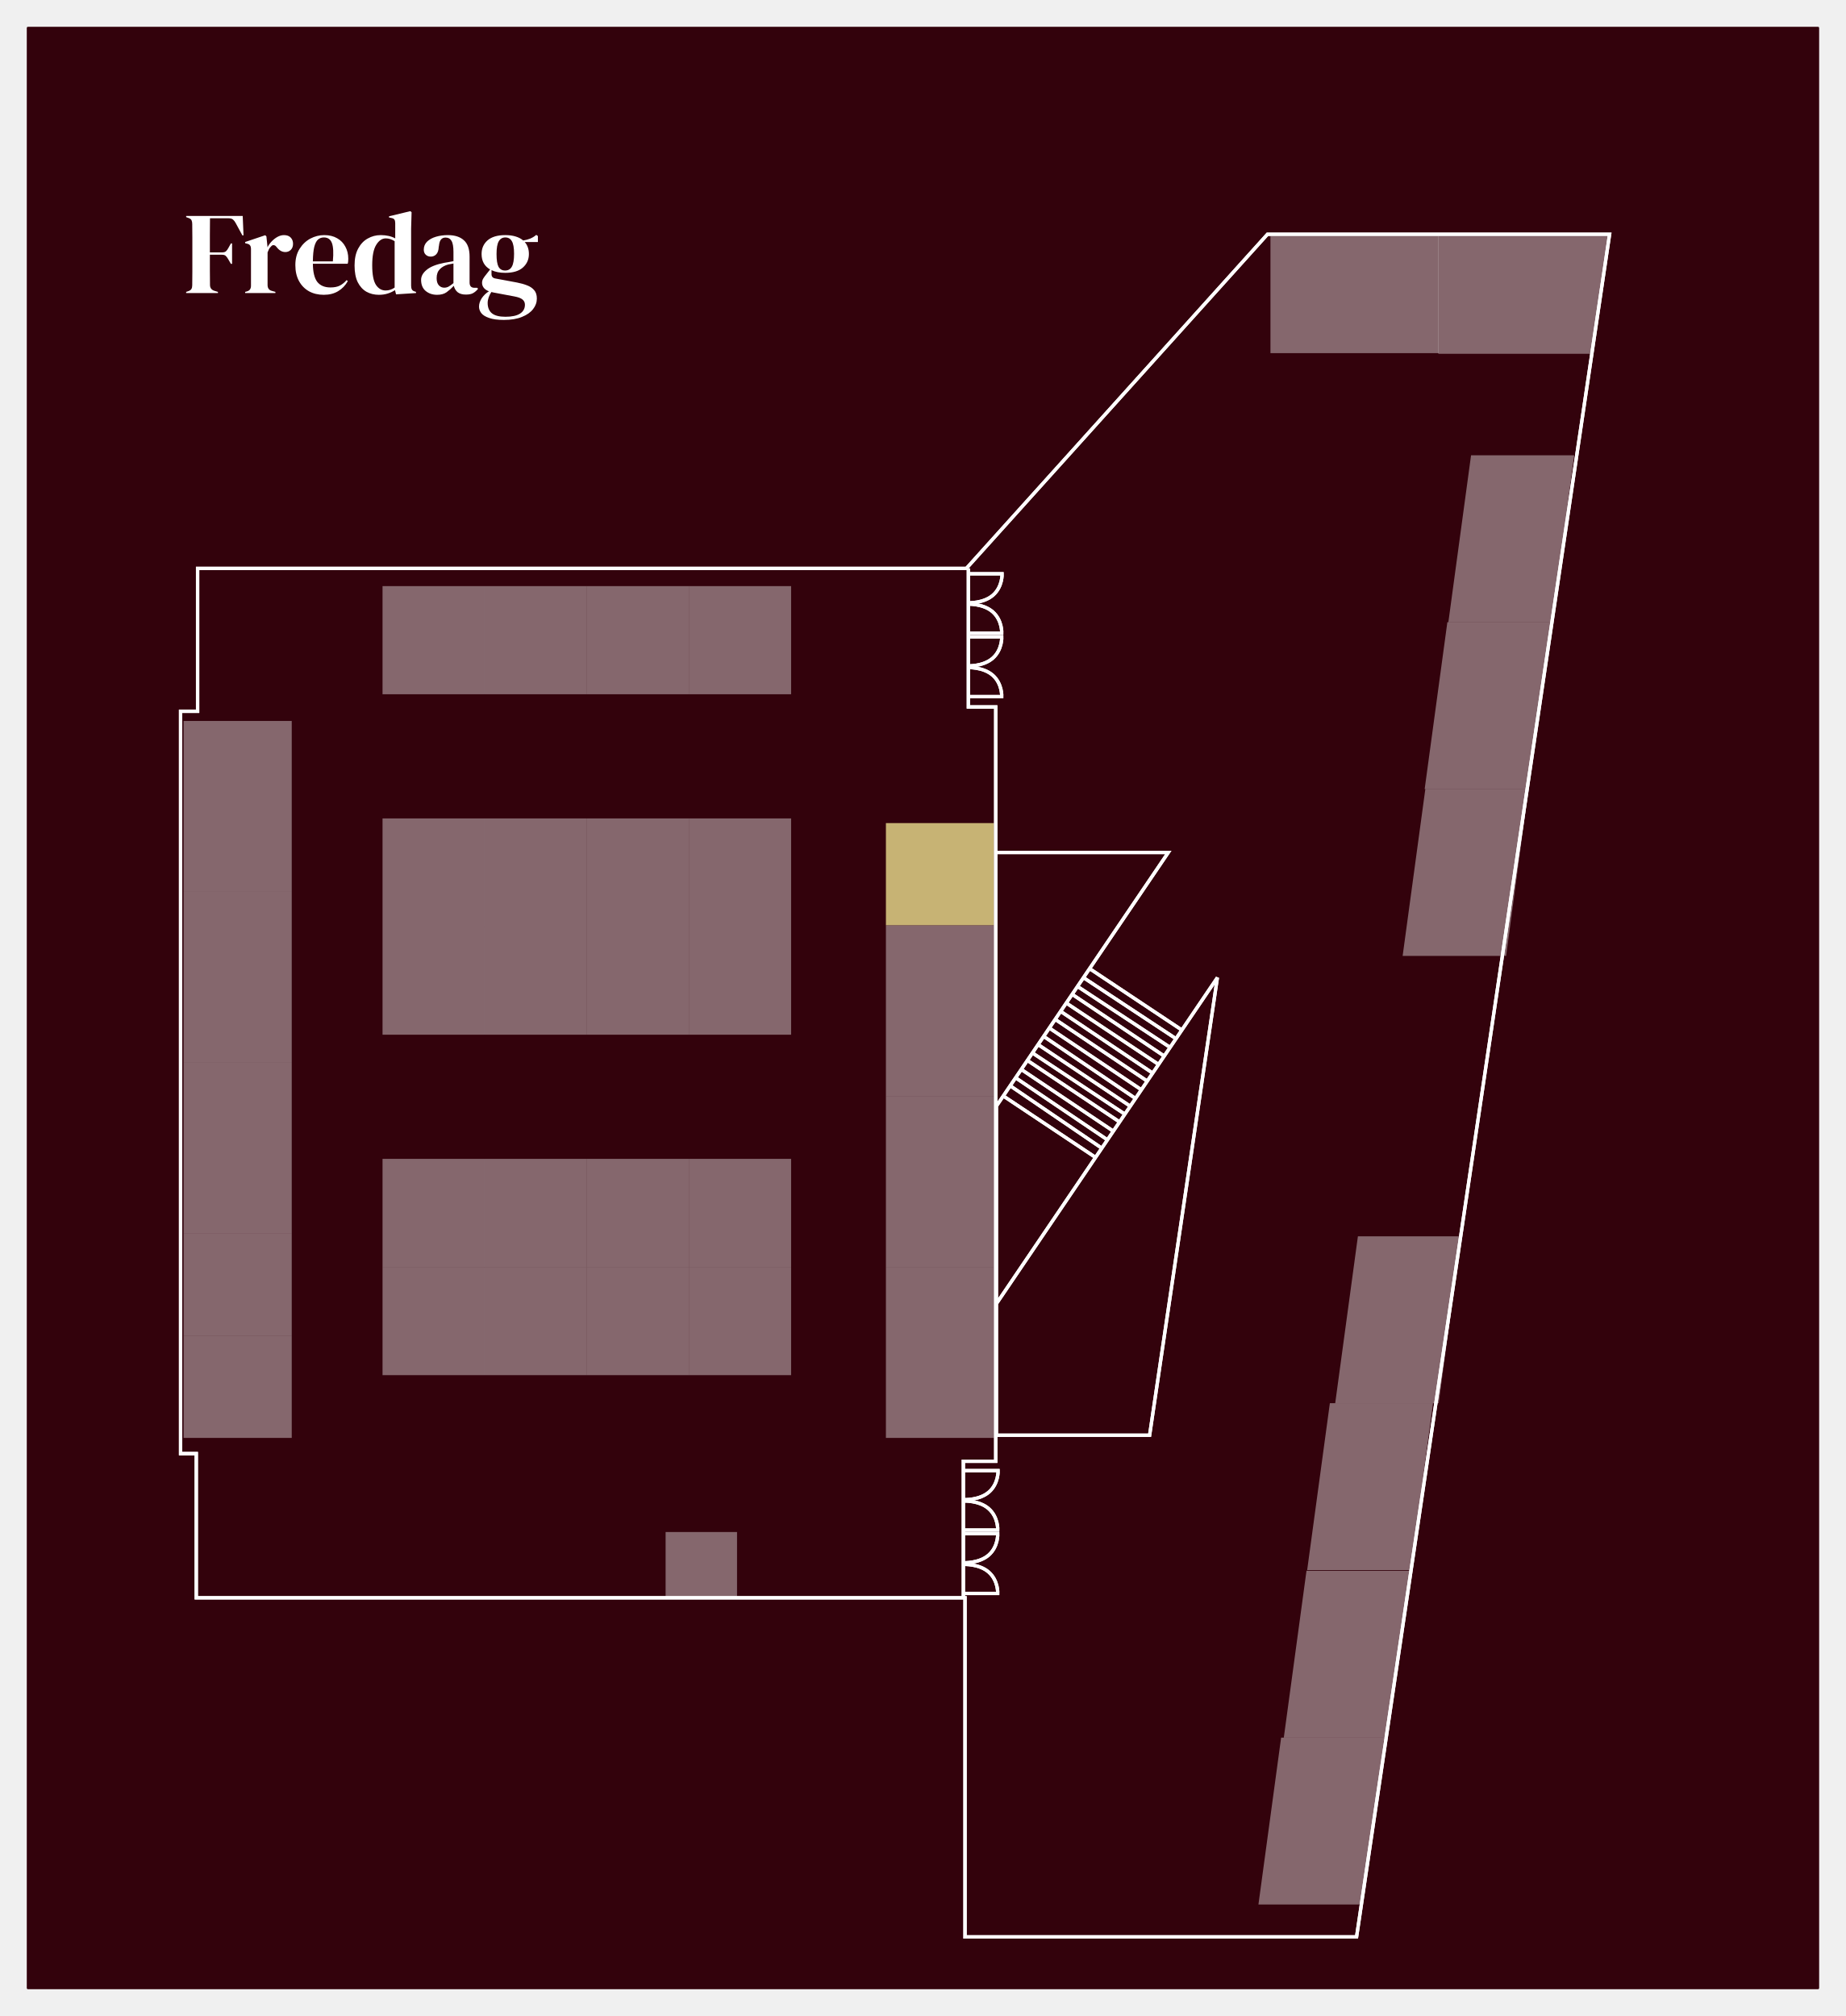
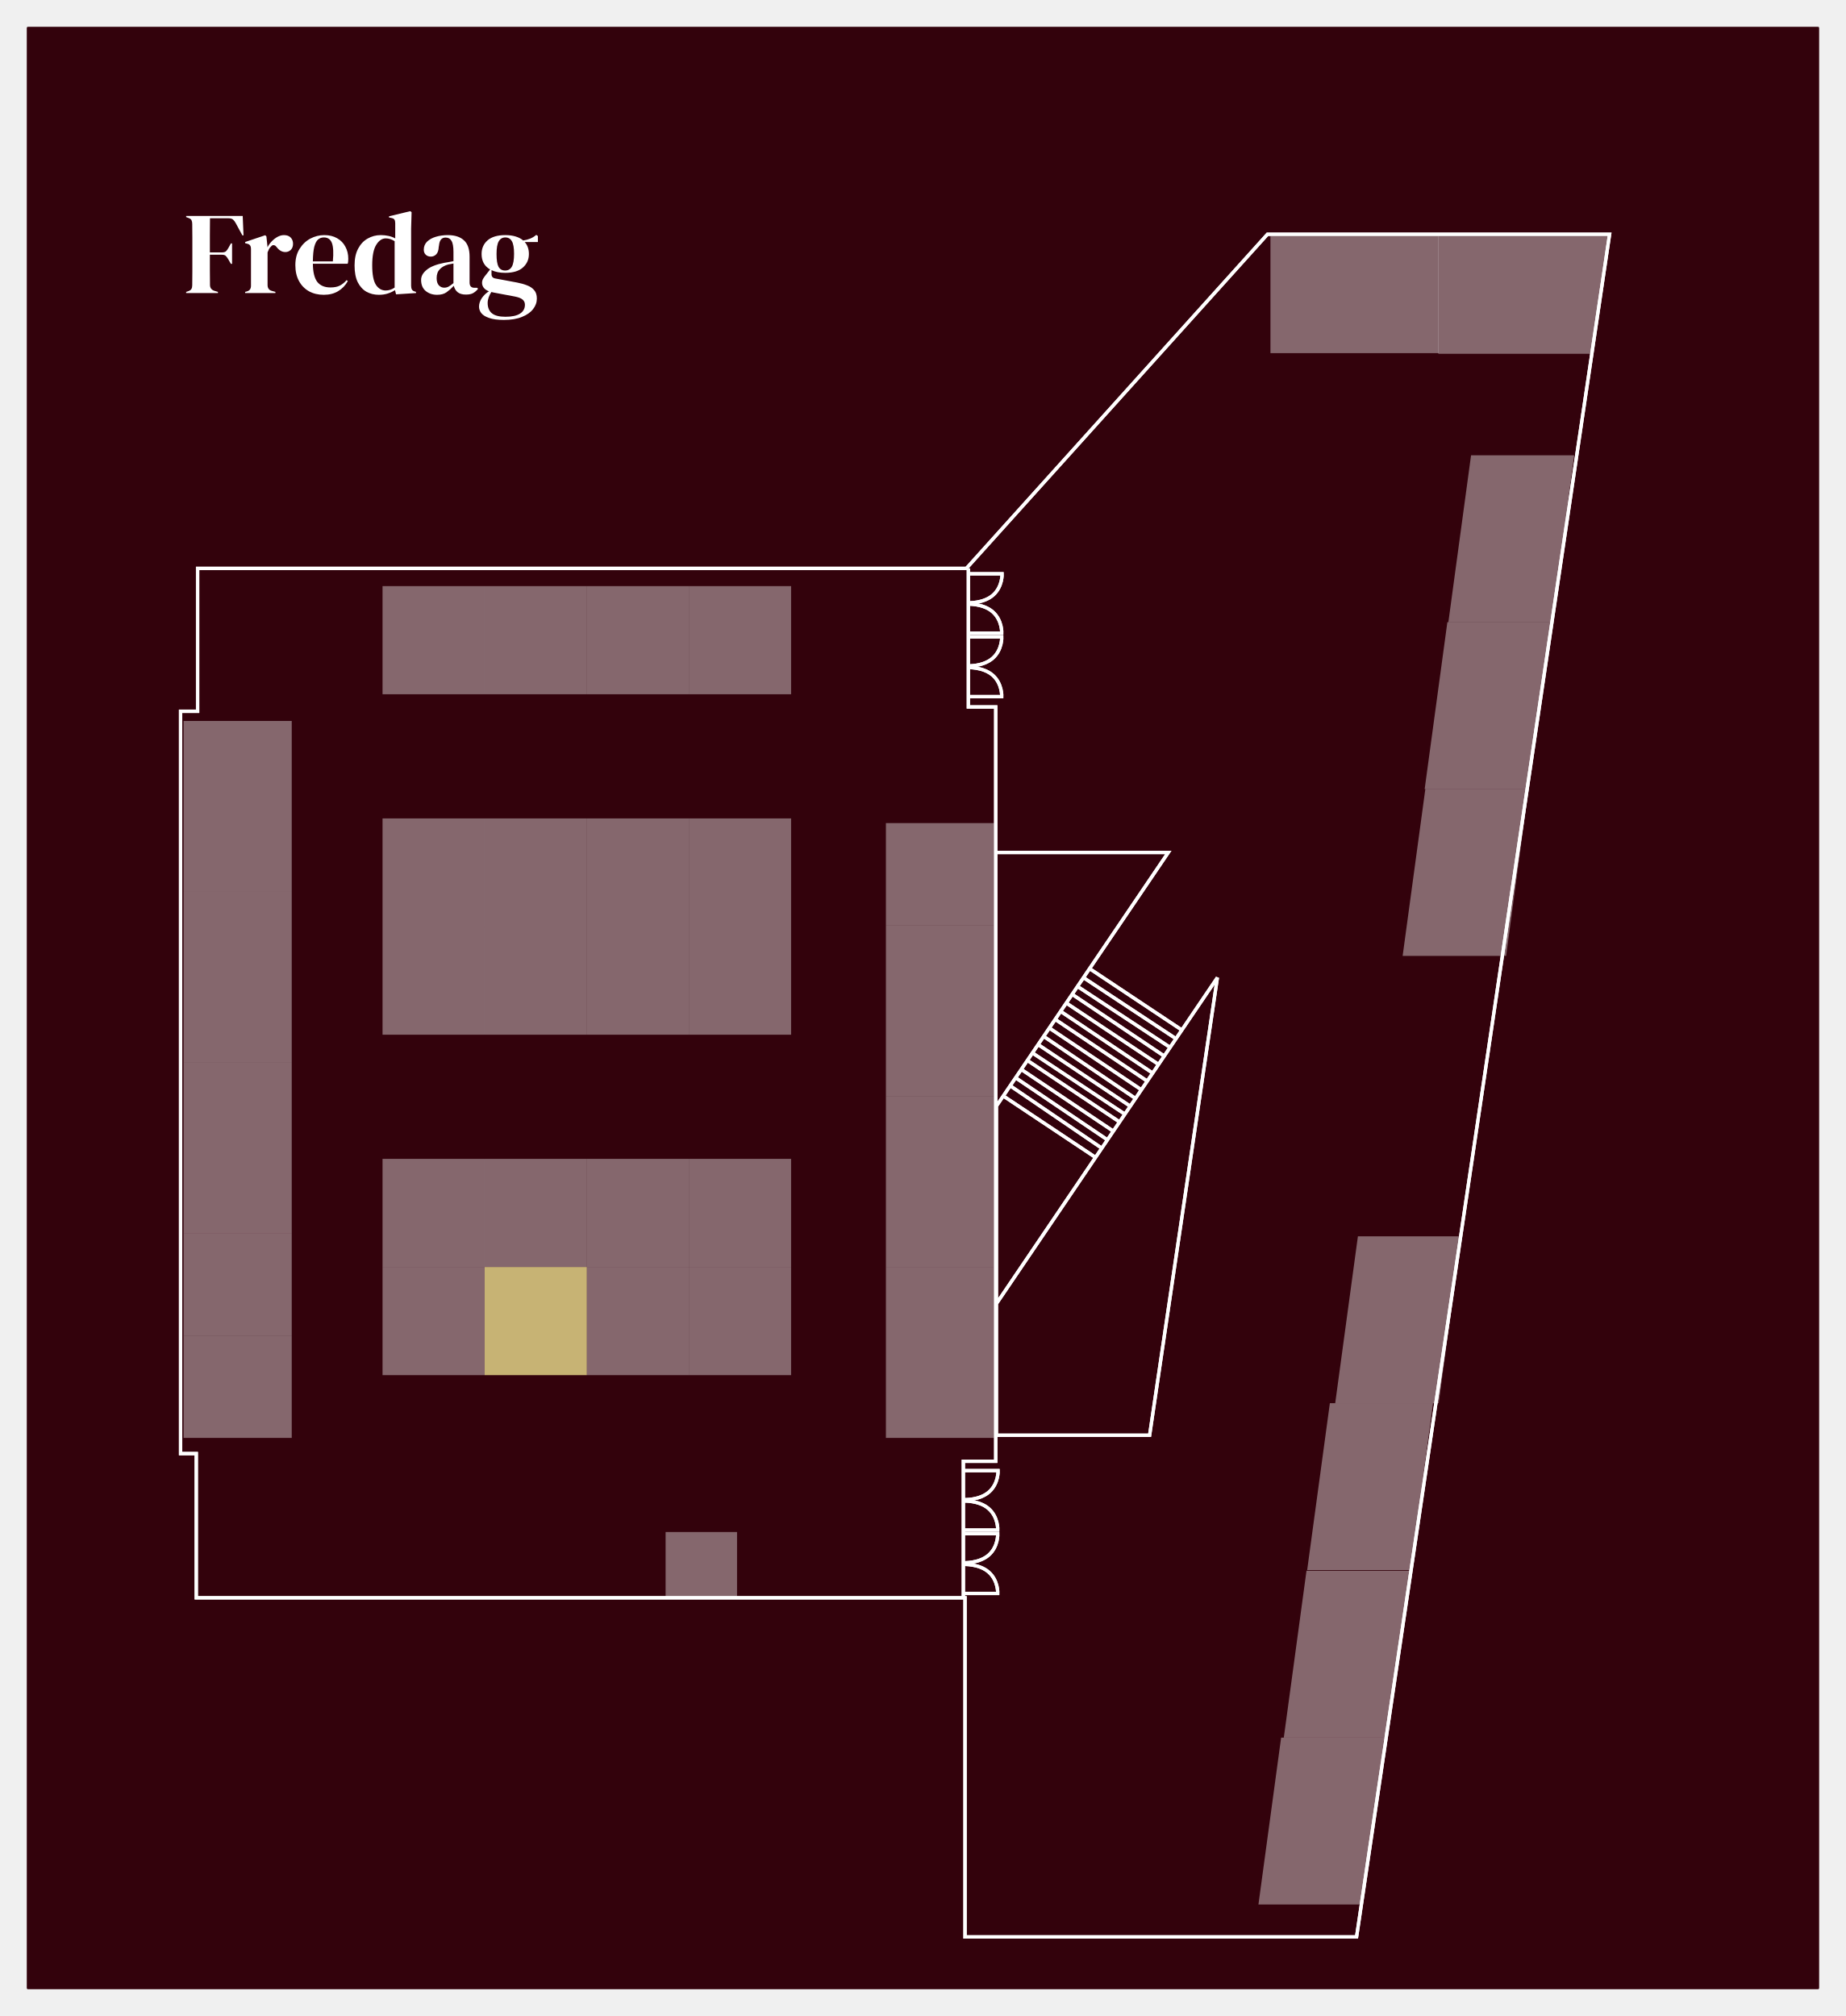
<svg xmlns="http://www.w3.org/2000/svg" width="100%" height="100%" viewBox="0 0 2765 3020" fill="none">
  <path d="M40 42C40 40.895 40.895 40 42 40H2723C2724.1 40 2725 40.895 2725 42V2978C2725 2979.1 2724.1 2980 2723 2980H42C40.895 2980 40 2979.1 40 2978V42Z" fill="#33020C" />
  <path d="M1447.5 851.5H296V1065.5H270.5V2177.5H294V2393.5H1445.5V2901.5H2032L2411 351H1898.5L1447.5 851.5Z" stroke="white" stroke-width="5" />
  <path d="M1447.5 851.5H296V1065.5H270.5V2177.5H294V2393.5H1445.5V2901.5H2032L2411 351H1898.5L1447.5 851.5Z" stroke="white" stroke-width="5" />
  <rect x="573" y="878" width="153" height="162" fill="white" fill-opacity="0.4" />
  <rect x="573" y="1388" width="153" height="162" fill="white" fill-opacity="0.4" />
  <rect x="573" y="1898" width="153" height="162" fill="white" fill-opacity="0.4" />
  <rect x="726" y="1388" width="153" height="162" transform="rotate(-180 726 1388)" fill="white" fill-opacity="0.4" />
  <rect x="726" y="1898" width="153" height="162" transform="rotate(-180 726 1898)" fill="white" fill-opacity="0.4" />
  <rect x="726" y="878" width="153" height="162" fill="white" fill-opacity="0.4" />
  <rect x="726" y="1388" width="153" height="162" fill="white" fill-opacity="0.4" />
-   <rect x="726" y="1898" width="153" height="162" fill="white" fill-opacity="0.4" />
+   <rect x="726" y="1898" width="153" height="162" fill="#C7B374" />
  <rect x="879" y="1388" width="153" height="162" transform="rotate(-180 879 1388)" fill="white" fill-opacity="0.4" />
  <rect x="879" y="1898" width="153" height="162" transform="rotate(-180 879 1898)" fill="white" fill-opacity="0.4" />
  <rect x="879" y="878" width="153" height="162" fill="white" fill-opacity="0.4" />
  <rect x="879" y="1388" width="153" height="162" fill="white" fill-opacity="0.4" />
  <rect x="879" y="1898" width="153" height="162" fill="white" fill-opacity="0.4" />
  <rect x="1032" y="1388" width="153" height="162" transform="rotate(-180 1032 1388)" fill="white" fill-opacity="0.4" />
  <rect x="1032" y="1898" width="153" height="162" transform="rotate(-180 1032 1898)" fill="white" fill-opacity="0.4" />
  <rect x="1032" y="878" width="153" height="162" fill="white" fill-opacity="0.4" />
  <rect x="1032" y="1388" width="153" height="162" fill="white" fill-opacity="0.4" />
  <rect x="1032" y="1898" width="153" height="162" fill="white" fill-opacity="0.4" />
  <rect x="1185" y="1388" width="153" height="162" transform="rotate(-180 1185 1388)" fill="white" fill-opacity="0.4" />
  <rect x="1185" y="1898" width="153" height="162" transform="rotate(-180 1185 1898)" fill="white" fill-opacity="0.4" />
  <rect x="275" y="1336" width="256" height="162" transform="rotate(-90 275 1336)" fill="white" fill-opacity="0.4" />
  <rect x="275" y="1592" width="256" height="162" transform="rotate(-90 275 1592)" fill="white" fill-opacity="0.4" />
  <rect x="275" y="1848" width="256" height="162" transform="rotate(-90 275 1848)" fill="white" fill-opacity="0.4" />
  <rect x="275" y="2154" width="153" height="162" transform="rotate(-90 275 2154)" fill="white" fill-opacity="0.4" />
  <rect x="275" y="2001" width="153" height="162" transform="rotate(-90 275 2001)" fill="white" fill-opacity="0.4" />
  <rect x="1489" y="1898" width="256" height="162" transform="rotate(90 1489 1898)" fill="white" fill-opacity="0.4" />
  <rect x="1489" y="1642" width="256" height="162" transform="rotate(90 1489 1642)" fill="white" fill-opacity="0.4" />
  <rect x="1489" y="1386" width="256" height="162" transform="rotate(90 1489 1386)" fill="white" fill-opacity="0.4" />
-   <rect x="1489" y="1233" width="153" height="162" transform="rotate(90 1489 1233)" fill="#C7B374" />
+   <rect x="1489" y="1233" width="153" height="162" transform="rotate(90 1489 1233)" fill="white" fill-opacity="0.4" />
  <path d="M2203.5 682H2358L2324.5 932H2169.5L2203.5 682Z" fill="white" fill-opacity="0.4" />
  <path d="M2168 932H2322.5L2289 1182H2134L2168 932Z" fill="white" fill-opacity="0.4" />
  <path d="M2135 1182H2289.5L2256 1432H2101L2135 1182Z" fill="white" fill-opacity="0.4" />
  <path d="M2034 1852H2188.5L2155 2102H2000L2034 1852Z" fill="white" fill-opacity="0.4" />
  <path d="M1992 2102H2146.5L2113 2352H1958L1992 2102Z" fill="white" fill-opacity="0.4" />
  <path d="M1957 2353H2111.5L2078 2603H1923L1957 2353Z" fill="white" fill-opacity="0.4" />
  <path d="M1919 2603H2073.5L2040 2853H1885L1919 2603Z" fill="white" fill-opacity="0.4" />
  <path d="M1903 529V354H2155V529H1903Z" fill="white" fill-opacity="0.4" />
  <path d="M2154.5 354H2409.5L2385.5 530H2154.5V354Z" fill="white" fill-opacity="0.4" />
  <path d="M1450.5 851.5V1059H1491.5V2189H1443V2394.5" stroke="white" stroke-width="5" />
  <path d="M1450.5 851.5V1059H1491.5V2189H1443V2394.5" stroke="white" stroke-width="5" />
  <path d="M1491.5 1277H1750L1632.09 1451M1492.5 1953V1657L1502.83 1641.75M1492.5 1953V2150H1722L1823.5 1464.5L1770.31 1543M1492.5 1953L1641 1733.84M1770.31 1543L1632.09 1451M1770.31 1543L1761.5 1556M1632.09 1451L1622.94 1464.5M1622.94 1464.5L1761.5 1556M1622.94 1464.5L1614 1477.7M1761.5 1556L1752.69 1569M1752.69 1569L1614 1477.7M1752.69 1569L1743.88 1582M1614 1477.7L1606 1489.5M1606 1489.5L1743.88 1582M1606 1489.5L1597.19 1502.5M1743.88 1582L1735.41 1594.5M1735.41 1594.5L1597.19 1502.5M1735.41 1594.5L1726.61 1607.5M1597.19 1502.5L1588.72 1515M1588.72 1515L1726.61 1607.5M1588.72 1515L1580.59 1527M1726.61 1607.5L1718.47 1619.5M1718.47 1619.5L1580.59 1527M1718.47 1619.5L1709.67 1632.5M1580.59 1527L1571.78 1540M1571.78 1540L1709.67 1632.5M1571.78 1540L1563.31 1552.5M1709.67 1632.5L1700.86 1645.5M1700.86 1645.5L1563.31 1552.5M1700.86 1645.5L1693 1657.1M1563.31 1552.5L1555 1564.77M1555 1564.77L1693 1657.1M1555 1564.77L1546.5 1577.31M1693 1657.1L1684.93 1669M1684.93 1669L1546.5 1577.31M1684.93 1669L1677 1680.71M1546.5 1577.31L1538.92 1588.5M1538.92 1588.5L1677 1680.71M1538.92 1588.5L1529.77 1602M1677 1680.71L1667.66 1694.5M1667.66 1694.5L1529.77 1602M1667.66 1694.5L1658.85 1707.5M1529.77 1602L1521.3 1614.5M1521.3 1614.5L1658.85 1707.5M1521.3 1614.5L1513.17 1626.5M1658.85 1707.5L1650.38 1720M1650.38 1720L1513.17 1626.5M1650.38 1720L1641 1733.84M1513.17 1626.5L1502.83 1641.75M1502.83 1641.75L1641 1733.84" stroke="white" stroke-width="5" />
  <path d="M1491.5 1277H1750L1632.09 1451M1492.5 1953V1657L1502.83 1641.75M1492.5 1953V2150H1722L1823.5 1464.5L1770.31 1543M1492.5 1953L1641 1733.84M1770.31 1543L1632.09 1451M1770.31 1543L1761.5 1556M1632.09 1451L1622.94 1464.5M1622.94 1464.5L1761.5 1556M1622.94 1464.5L1614 1477.7M1761.5 1556L1752.69 1569M1752.69 1569L1614 1477.7M1752.69 1569L1743.88 1582M1614 1477.7L1606 1489.5M1606 1489.5L1743.88 1582M1606 1489.5L1597.19 1502.5M1743.88 1582L1735.41 1594.5M1735.41 1594.5L1597.19 1502.5M1735.41 1594.5L1726.61 1607.5M1597.19 1502.5L1588.72 1515M1588.72 1515L1726.61 1607.5M1588.72 1515L1580.59 1527M1726.61 1607.5L1718.47 1619.5M1718.47 1619.5L1580.59 1527M1718.47 1619.5L1709.67 1632.5M1580.59 1527L1571.78 1540M1571.78 1540L1709.67 1632.5M1571.78 1540L1563.31 1552.5M1709.67 1632.5L1700.86 1645.5M1700.86 1645.5L1563.31 1552.5M1700.86 1645.5L1693 1657.1M1563.31 1552.5L1555 1564.77M1555 1564.77L1693 1657.1M1555 1564.77L1546.5 1577.31M1693 1657.1L1684.93 1669M1684.93 1669L1546.5 1577.31M1684.93 1669L1677 1680.71M1546.5 1577.31L1538.92 1588.5M1538.92 1588.5L1677 1680.71M1538.92 1588.5L1529.77 1602M1677 1680.71L1667.66 1694.5M1667.66 1694.5L1529.77 1602M1667.66 1694.5L1658.85 1707.5M1529.77 1602L1521.3 1614.5M1521.3 1614.5L1658.85 1707.5M1521.3 1614.5L1513.17 1626.5M1658.85 1707.5L1650.38 1720M1650.38 1720L1513.17 1626.5M1650.38 1720L1641 1733.84M1513.17 1626.5L1502.83 1641.75M1502.83 1641.75L1641 1733.84" stroke="white" stroke-width="5" />
  <path d="M1449.5 859.5H1501C1501 859.5 1502 878.726 1487.5 891.5C1473 904.274 1449.5 903 1449.5 903" stroke="white" stroke-width="5" />
  <path d="M1449 954H1500.5C1500.5 954 1501.5 973.226 1487 986C1472.5 998.774 1449 997.5 1449 997.5" stroke="white" stroke-width="5" />
  <path d="M1449 948.535H1500.5C1500.5 948.535 1501.5 929.309 1487 916.535C1472.5 903.761 1449 905.035 1449 905.035" stroke="white" stroke-width="5" />
  <path d="M1449 1043.54H1500.5C1500.5 1043.54 1501.5 1024.31 1487 1011.54C1472.5 998.761 1449 1000.04 1449 1000.04" stroke="white" stroke-width="5" />
  <path d="M1449.5 859.5H1501C1501 859.5 1502 878.726 1487.5 891.5C1473 904.274 1449.5 903 1449.5 903" stroke="white" stroke-width="5" />
  <path d="M1449 954H1500.5C1500.5 954 1501.5 973.226 1487 986C1472.5 998.774 1449 997.5 1449 997.5" stroke="white" stroke-width="5" />
  <path d="M1449 948.535H1500.5C1500.5 948.535 1501.5 929.309 1487 916.535C1472.5 903.761 1449 905.035 1449 905.035" stroke="white" stroke-width="5" />
  <path d="M1449 1043.54H1500.5C1500.5 1043.54 1501.5 1024.31 1487 1011.54C1472.5 998.761 1449 1000.04 1449 1000.04" stroke="white" stroke-width="5" />
  <path d="M1443.5 2203H1495C1495 2203 1496 2222.23 1481.5 2235C1467 2247.77 1443.5 2246.5 1443.5 2246.5" stroke="white" stroke-width="5" />
  <path d="M1443 2297.5H1494.5C1494.5 2297.5 1495.5 2316.73 1481 2329.5C1466.5 2342.27 1443 2341 1443 2341" stroke="white" stroke-width="5" />
  <path d="M1443 2292.04H1494.5C1494.5 2292.04 1495.5 2272.81 1481 2260.04C1466.5 2247.26 1443 2248.54 1443 2248.54" stroke="white" stroke-width="5" />
  <path d="M1443 2387.04H1494.5C1494.5 2387.04 1495.5 2367.81 1481 2355.04C1466.5 2342.26 1443 2343.54 1443 2343.54" stroke="white" stroke-width="5" />
  <path d="M1443.5 2203H1495C1495 2203 1496 2222.23 1481.5 2235C1467 2247.77 1443.5 2246.5 1443.5 2246.5" stroke="white" stroke-width="5" />
  <path d="M1443 2297.5H1494.5C1494.5 2297.5 1495.5 2316.73 1481 2329.5C1466.5 2342.27 1443 2341 1443 2341" stroke="white" stroke-width="5" />
  <path d="M1443 2292.04H1494.5C1494.5 2292.04 1495.5 2272.81 1481 2260.04C1466.5 2247.26 1443 2248.54 1443 2248.54" stroke="white" stroke-width="5" />
  <path d="M1443 2387.04H1494.5C1494.5 2387.04 1495.5 2367.81 1481 2355.04C1466.5 2342.26 1443 2343.54 1443 2343.54" stroke="white" stroke-width="5" />
  <path d="M1104 2393H997V2295H1104V2393Z" fill="white" fill-opacity="0.4" />
  <path d="M278.85 439V437.25L282 436.2C284.333 435.383 285.908 434.275 286.725 432.875C287.542 431.475 287.95 429.608 287.95 427.275C288.067 420.275 288.125 413.217 288.125 406.1C288.125 398.983 288.125 391.867 288.125 384.75V377.75C288.125 370.75 288.125 363.75 288.125 356.75C288.125 349.633 288.067 342.575 287.95 335.575C287.95 333.242 287.6 331.375 286.9 329.975C286.317 328.575 284.917 327.467 282.7 326.65L278.85 325.25V323.5H363.55L364.775 352.55H363.025L353.05 334.175C351.883 331.958 350.542 330.208 349.025 328.925C347.508 327.642 345.408 327 342.725 327H314.55C314.433 335.283 314.375 343.742 314.375 352.375C314.375 361.008 314.375 369.583 314.375 378.1H332.575C335.258 378.1 337.242 377.517 338.525 376.35C339.808 375.183 341.033 373.492 342.2 371.275L345.875 364.625H347.625V395.25H345.875L342.025 388.6C340.858 386.5 339.633 384.808 338.35 383.525C337.183 382.242 335.258 381.6 332.575 381.6H314.375C314.375 389.767 314.375 397.583 314.375 405.05C314.375 412.4 314.433 419.633 314.55 426.75C314.55 431.3 316.767 434.275 321.2 435.675L326.45 437.25V439H278.85ZM367.196 439V437.25L369.821 436.55C372.155 435.85 373.73 434.8 374.546 433.4C375.48 432 375.946 430.192 375.946 427.975V373.2C375.946 370.633 375.48 368.767 374.546 367.6C373.73 366.317 372.155 365.442 369.821 364.975L367.196 364.275V362.525L397.296 352.375L399.046 354.125L400.621 369.175V370.575C402.255 367.308 404.355 364.333 406.921 361.65C409.605 358.85 412.521 356.575 415.671 354.825C418.938 353.075 422.146 352.2 425.296 352.2C429.73 352.2 433.113 353.425 435.446 355.875C437.78 358.325 438.946 361.417 438.946 365.15C438.946 369.117 437.78 372.208 435.446 374.425C433.23 376.525 430.546 377.575 427.396 377.575C422.496 377.575 418.18 375.125 414.446 370.225L414.096 369.875C412.93 368.242 411.588 367.367 410.071 367.25C408.555 367.017 407.155 367.717 405.871 369.35C404.705 370.4 403.713 371.683 402.896 373.2C402.196 374.6 401.496 376.233 400.796 378.1V426.925C400.796 431.592 402.838 434.508 406.921 435.675L412.521 437.25V439H367.196ZM485.633 352.2C493.216 352.2 499.691 353.775 505.058 356.925C510.425 359.958 514.508 364.158 517.308 369.525C520.225 374.775 521.683 380.783 521.683 387.55C521.683 388.833 521.625 390.175 521.508 391.575C521.391 392.858 521.158 394.025 520.808 395.075H468.658C468.775 407.675 470.991 416.775 475.308 422.375C479.741 427.858 486.275 430.6 494.908 430.6C500.741 430.6 505.466 429.667 509.083 427.8C512.7 425.933 516.083 423.192 519.233 419.575L520.983 421.15C517.366 427.567 512.525 432.583 506.458 436.2C500.508 439.817 493.333 441.625 484.933 441.625C476.65 441.625 469.3 439.875 462.883 436.375C456.466 432.758 451.45 427.625 447.833 420.975C444.216 414.325 442.408 406.392 442.408 397.175C442.408 387.608 444.508 379.5 448.708 372.85C452.908 366.083 458.275 360.95 464.808 357.45C471.458 353.95 478.4 352.2 485.633 352.2ZM485.108 355.7C481.725 355.7 478.808 356.75 476.358 358.85C474.025 360.833 472.158 364.45 470.758 369.7C469.475 374.833 468.775 382.125 468.658 391.575H498.583C499.75 378.858 499.283 369.7 497.183 364.1C495.083 358.5 491.058 355.7 485.108 355.7ZM567.504 441.625C560.621 441.625 554.438 440.108 548.954 437.075C543.471 433.925 539.096 429.142 535.829 422.725C532.679 416.192 531.104 407.85 531.104 397.7C531.104 387.433 532.913 378.975 536.529 372.325C540.146 365.558 544.929 360.542 550.879 357.275C556.829 353.892 563.304 352.2 570.304 352.2C574.388 352.2 578.296 352.608 582.029 353.425C585.763 354.242 589.088 355.467 592.004 357.1V334.35C592.004 331.9 591.596 330.092 590.779 328.925C590.079 327.758 588.504 326.942 586.054 326.475L582.729 325.775V324.025L614.579 316.325L616.504 317.9L615.804 342.4V427.975C615.804 430.308 616.213 432.233 617.029 433.75C617.846 435.15 619.363 436.142 621.579 436.725L623.154 437.25V439L593.229 440.925L591.654 434.625C588.504 436.725 584.888 438.417 580.804 439.7C576.838 440.983 572.404 441.625 567.504 441.625ZM577.654 435.15C582.554 435.15 587.046 433.692 591.129 430.775V361.3C586.813 358.5 582.379 357.1 577.829 357.1C572.229 357.1 567.446 360.367 563.479 366.9C559.513 373.317 557.529 383.467 557.529 397.35C557.529 411.233 559.396 421.033 563.129 426.75C566.863 432.35 571.704 435.15 577.654 435.15ZM654.734 441.625C647.967 441.625 642.25 439.7 637.584 435.85C633.034 432 630.759 426.458 630.759 419.225C630.759 413.742 633.559 408.725 639.159 404.175C644.759 399.508 653.567 396.008 665.584 393.675C667.45 393.325 669.55 392.975 671.884 392.625C674.217 392.158 676.667 391.692 679.234 391.225V377.4C679.234 369.467 678.242 363.925 676.259 360.775C674.392 357.508 671.417 355.875 667.334 355.875C664.534 355.875 662.317 356.808 660.684 358.675C659.05 360.425 658 363.517 657.534 367.95L657.184 369.875C656.95 374.892 655.725 378.567 653.509 380.9C651.292 383.233 648.55 384.4 645.284 384.4C642.25 384.4 639.742 383.467 637.759 381.6C635.775 379.733 634.784 377.225 634.784 374.075C634.784 369.292 636.417 365.267 639.684 362C643.067 358.733 647.5 356.283 652.984 354.65C658.467 353.017 664.417 352.2 670.834 352.2C681.217 352.2 689.209 354.767 694.809 359.9C700.525 364.917 703.384 373.142 703.384 384.575V423.25C703.384 428.5 705.834 431.125 710.734 431.125H714.584L716.159 432.525C713.942 435.325 711.492 437.483 708.809 439C706.242 440.517 702.567 441.275 697.784 441.275C692.65 441.275 688.567 440.108 685.534 437.775C682.617 435.325 680.692 432.117 679.759 428.15C676.259 431.883 672.642 435.092 668.909 437.775C665.292 440.342 660.567 441.625 654.734 441.625ZM665.409 430.95C667.742 430.95 669.9 430.425 671.884 429.375C673.984 428.208 676.434 426.458 679.234 424.125V394.725C678.067 394.958 676.9 395.192 675.734 395.425C674.567 395.658 673.225 395.892 671.709 396.125C666.342 397.525 662.025 399.917 658.759 403.3C655.609 406.567 654.034 411 654.034 416.6C654.034 421.383 655.142 425 657.359 427.45C659.575 429.783 662.259 430.95 665.409 430.95ZM756.713 408.725C748.663 408.725 741.838 407.383 736.238 404.7V410.65C736.238 414.267 738.047 416.425 741.663 417.125L774.563 423.25C780.047 424.3 785.005 425.7 789.438 427.45C793.872 429.083 797.43 431.475 800.113 434.625C802.797 437.658 804.138 441.858 804.138 447.225C804.138 452.942 802.272 458.192 798.538 462.975C794.805 467.875 789.263 471.783 781.913 474.7C774.68 477.733 765.638 479.25 754.788 479.25C745.455 479.25 738.047 478.258 732.563 476.275C727.08 474.408 723.172 471.958 720.838 468.925C718.622 465.892 717.513 462.683 717.513 459.3C717.513 455.1 718.913 450.842 721.713 446.525C724.63 442.325 728.188 438.942 732.388 436.375C728.772 434.975 726.147 433.167 724.513 430.95C722.88 428.733 722.063 426.342 722.063 423.775C722.063 421.442 722.647 419.283 723.813 417.3C725.097 415.2 726.613 413.1 728.363 411L734.138 403.65C725.622 398.75 721.363 391.05 721.363 380.55C721.363 372.15 724.338 365.325 730.288 360.075C736.355 354.825 745.222 352.2 756.888 352.2C762.838 352.2 768.03 352.9 772.463 354.3C777.013 355.7 780.747 357.683 783.663 360.25C787.397 359.667 790.897 358.733 794.163 357.45C797.547 356.05 800.58 354.183 803.263 351.85L805.713 353.6V362.525H785.938C790.138 367.192 792.238 373.2 792.238 380.55C792.238 388.717 789.205 395.483 783.138 400.85C777.188 406.1 768.38 408.725 756.713 408.725ZM756.538 405.225C761.205 405.225 764.588 403.3 766.688 399.45C768.905 395.6 770.013 389.183 770.013 380.2C770.013 371.217 768.905 364.917 766.688 361.3C764.588 357.567 761.322 355.7 756.888 355.7C752.572 355.7 749.305 357.625 747.088 361.475C744.872 365.208 743.763 371.567 743.763 380.55C743.763 389.533 744.755 395.892 746.738 399.625C748.838 403.358 752.105 405.225 756.538 405.225ZM730.463 453.7C730.463 460.583 732.563 465.775 736.763 469.275C741.08 472.775 747.847 474.525 757.063 474.525C766.747 474.525 774.038 472.95 778.938 469.8C783.838 466.65 786.288 462.217 786.288 456.5C786.288 453.233 785.063 450.608 782.613 448.625C780.28 446.642 776.255 445.125 770.538 444.075L738.863 438.125C737.93 437.892 736.997 437.658 736.063 437.425C734.43 439.758 733.088 442.383 732.038 445.3C730.988 448.333 730.463 451.133 730.463 453.7Z" fill="white" />
  <path d="M42 41H2723V39H42V41ZM2724 42V2978H2726V42H2724ZM2723 2979H42V2981H2723V2979ZM41 2978V42H39V2978H41ZM42 2979C41.448 2979 41 2978.55 41 2978H39C39 2979.66 40.343 2981 42 2981V2979ZM2724 2978C2724 2978.55 2723.55 2979 2723 2979V2981C2724.66 2981 2726 2979.66 2726 2978H2724ZM2723 41C2723.55 41 2724 41.448 2724 42H2726C2726 40.343 2724.66 39 2723 39V41ZM42 39C40.343 39 39 40.343 39 42H41C41 41.448 41.448 41 42 41V39Z" fill="white" fill-opacity="0.1" />
</svg>
